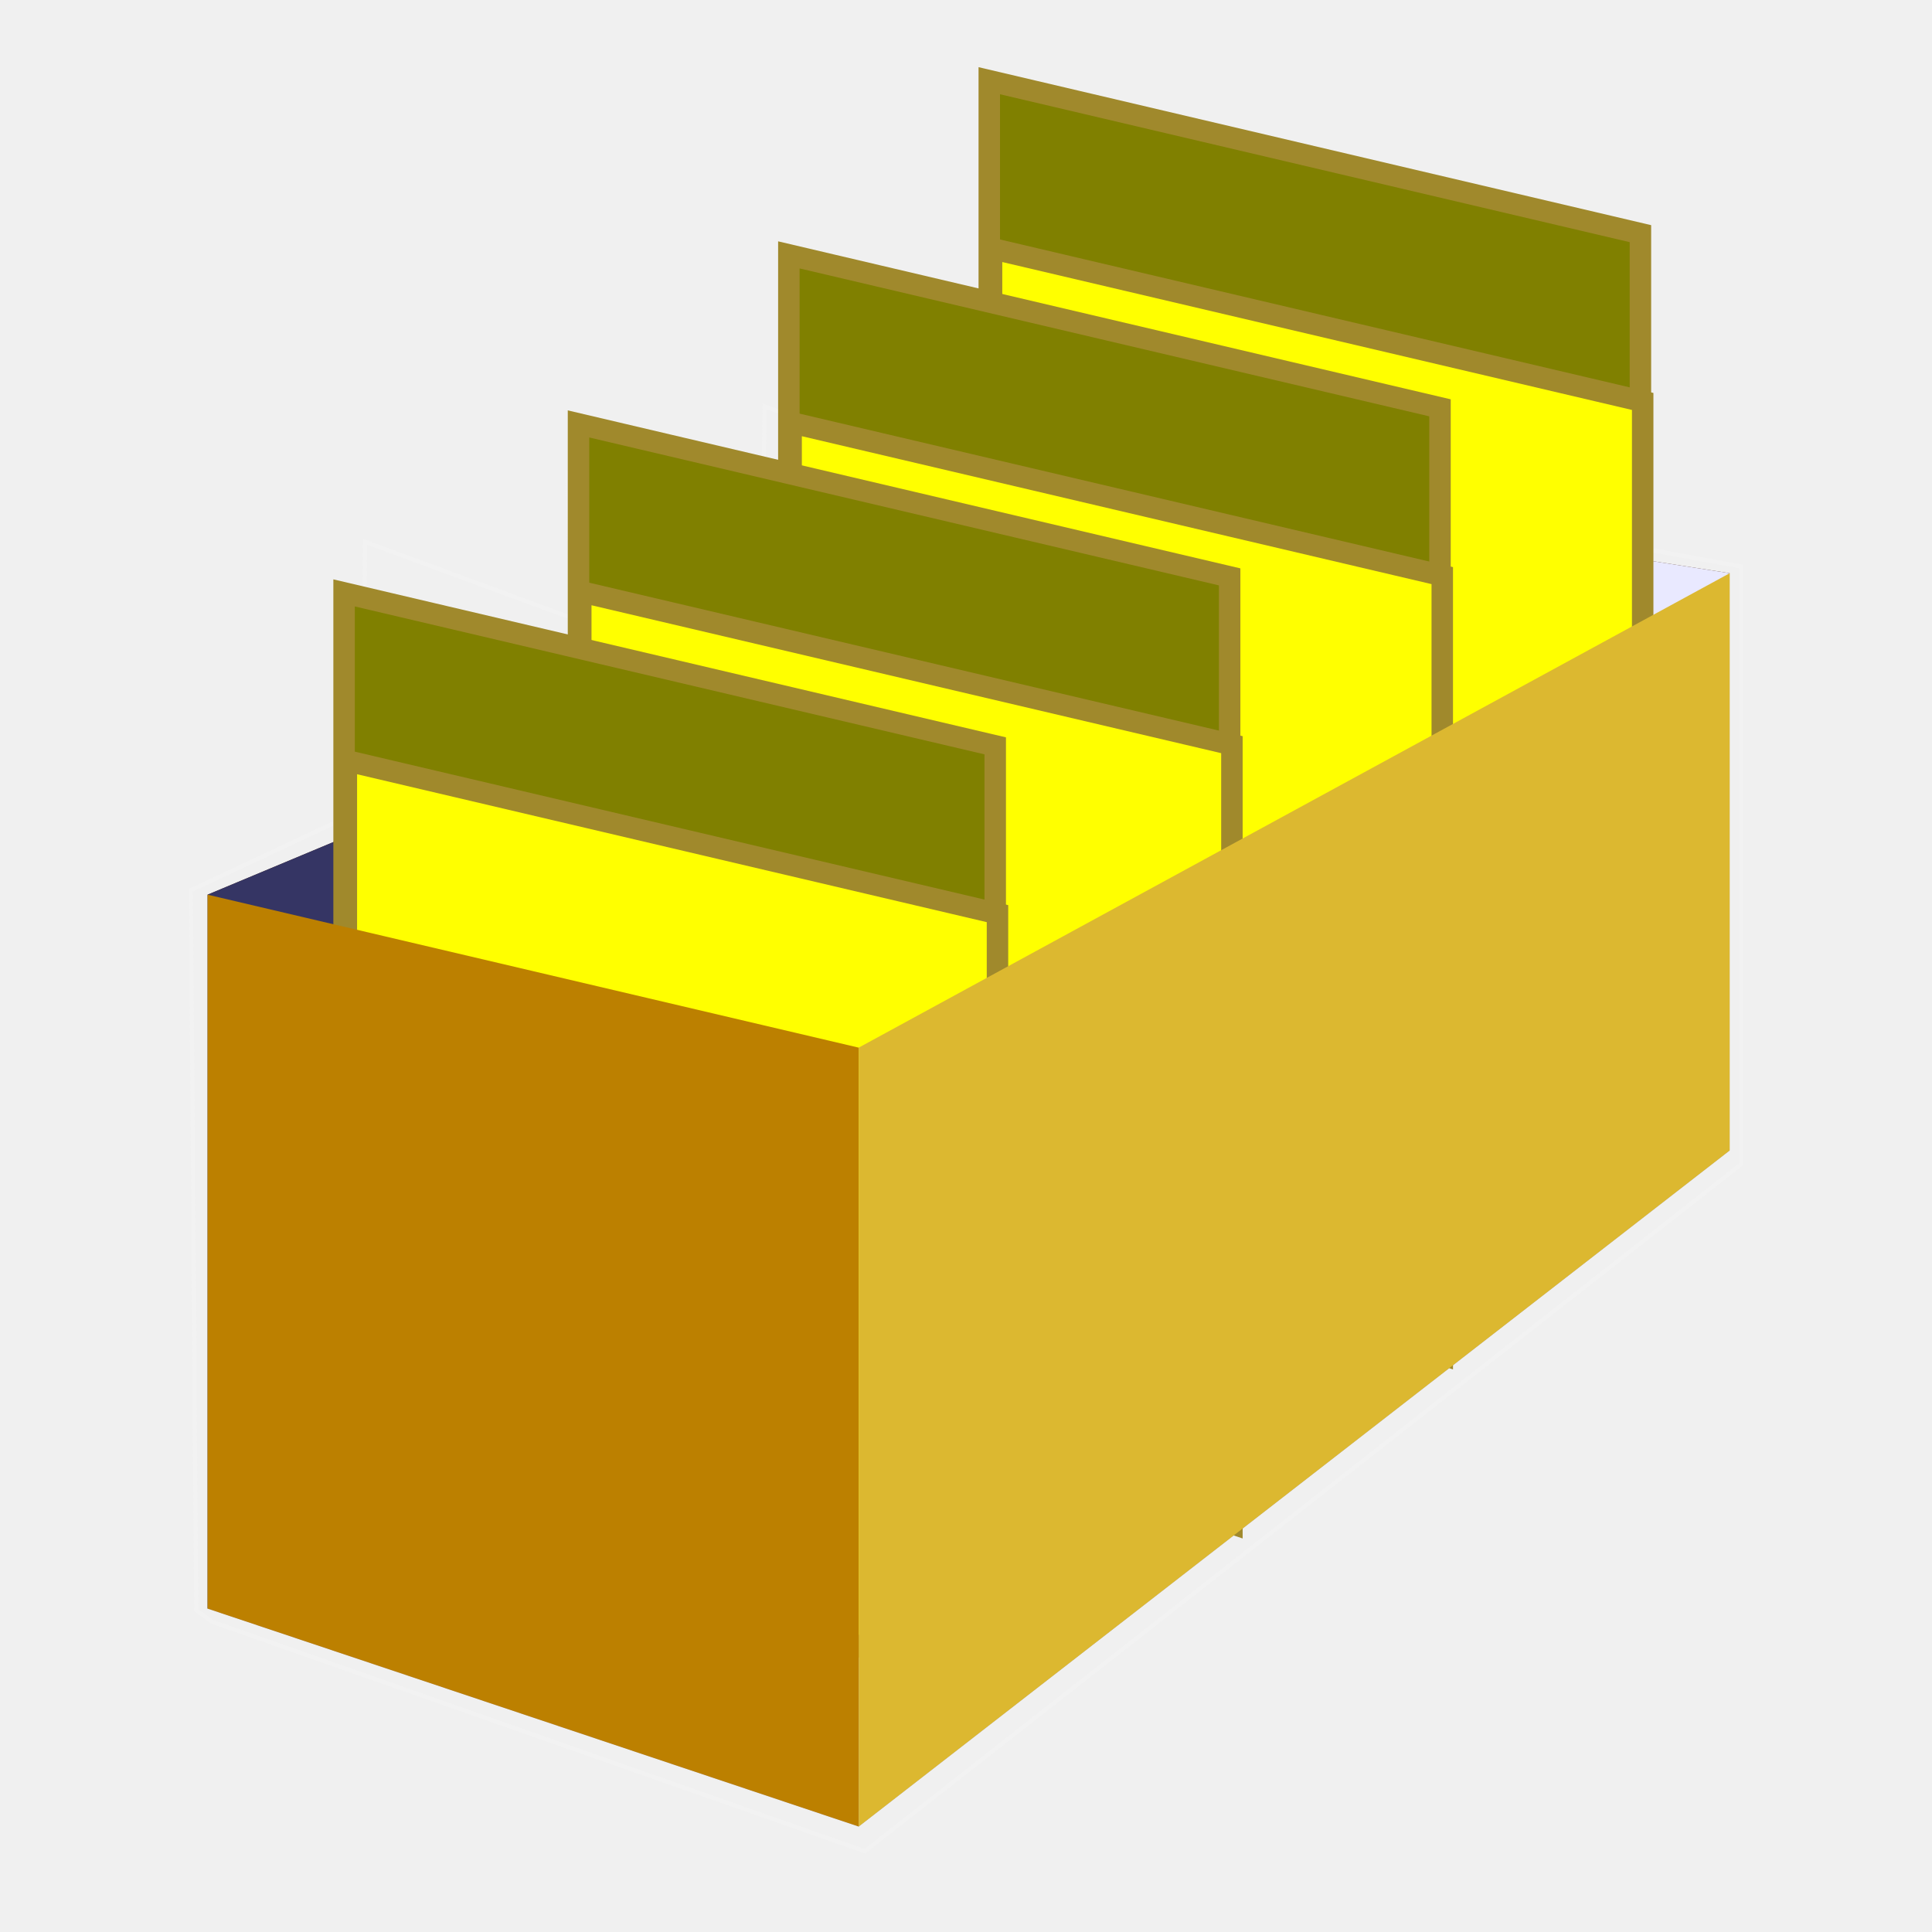
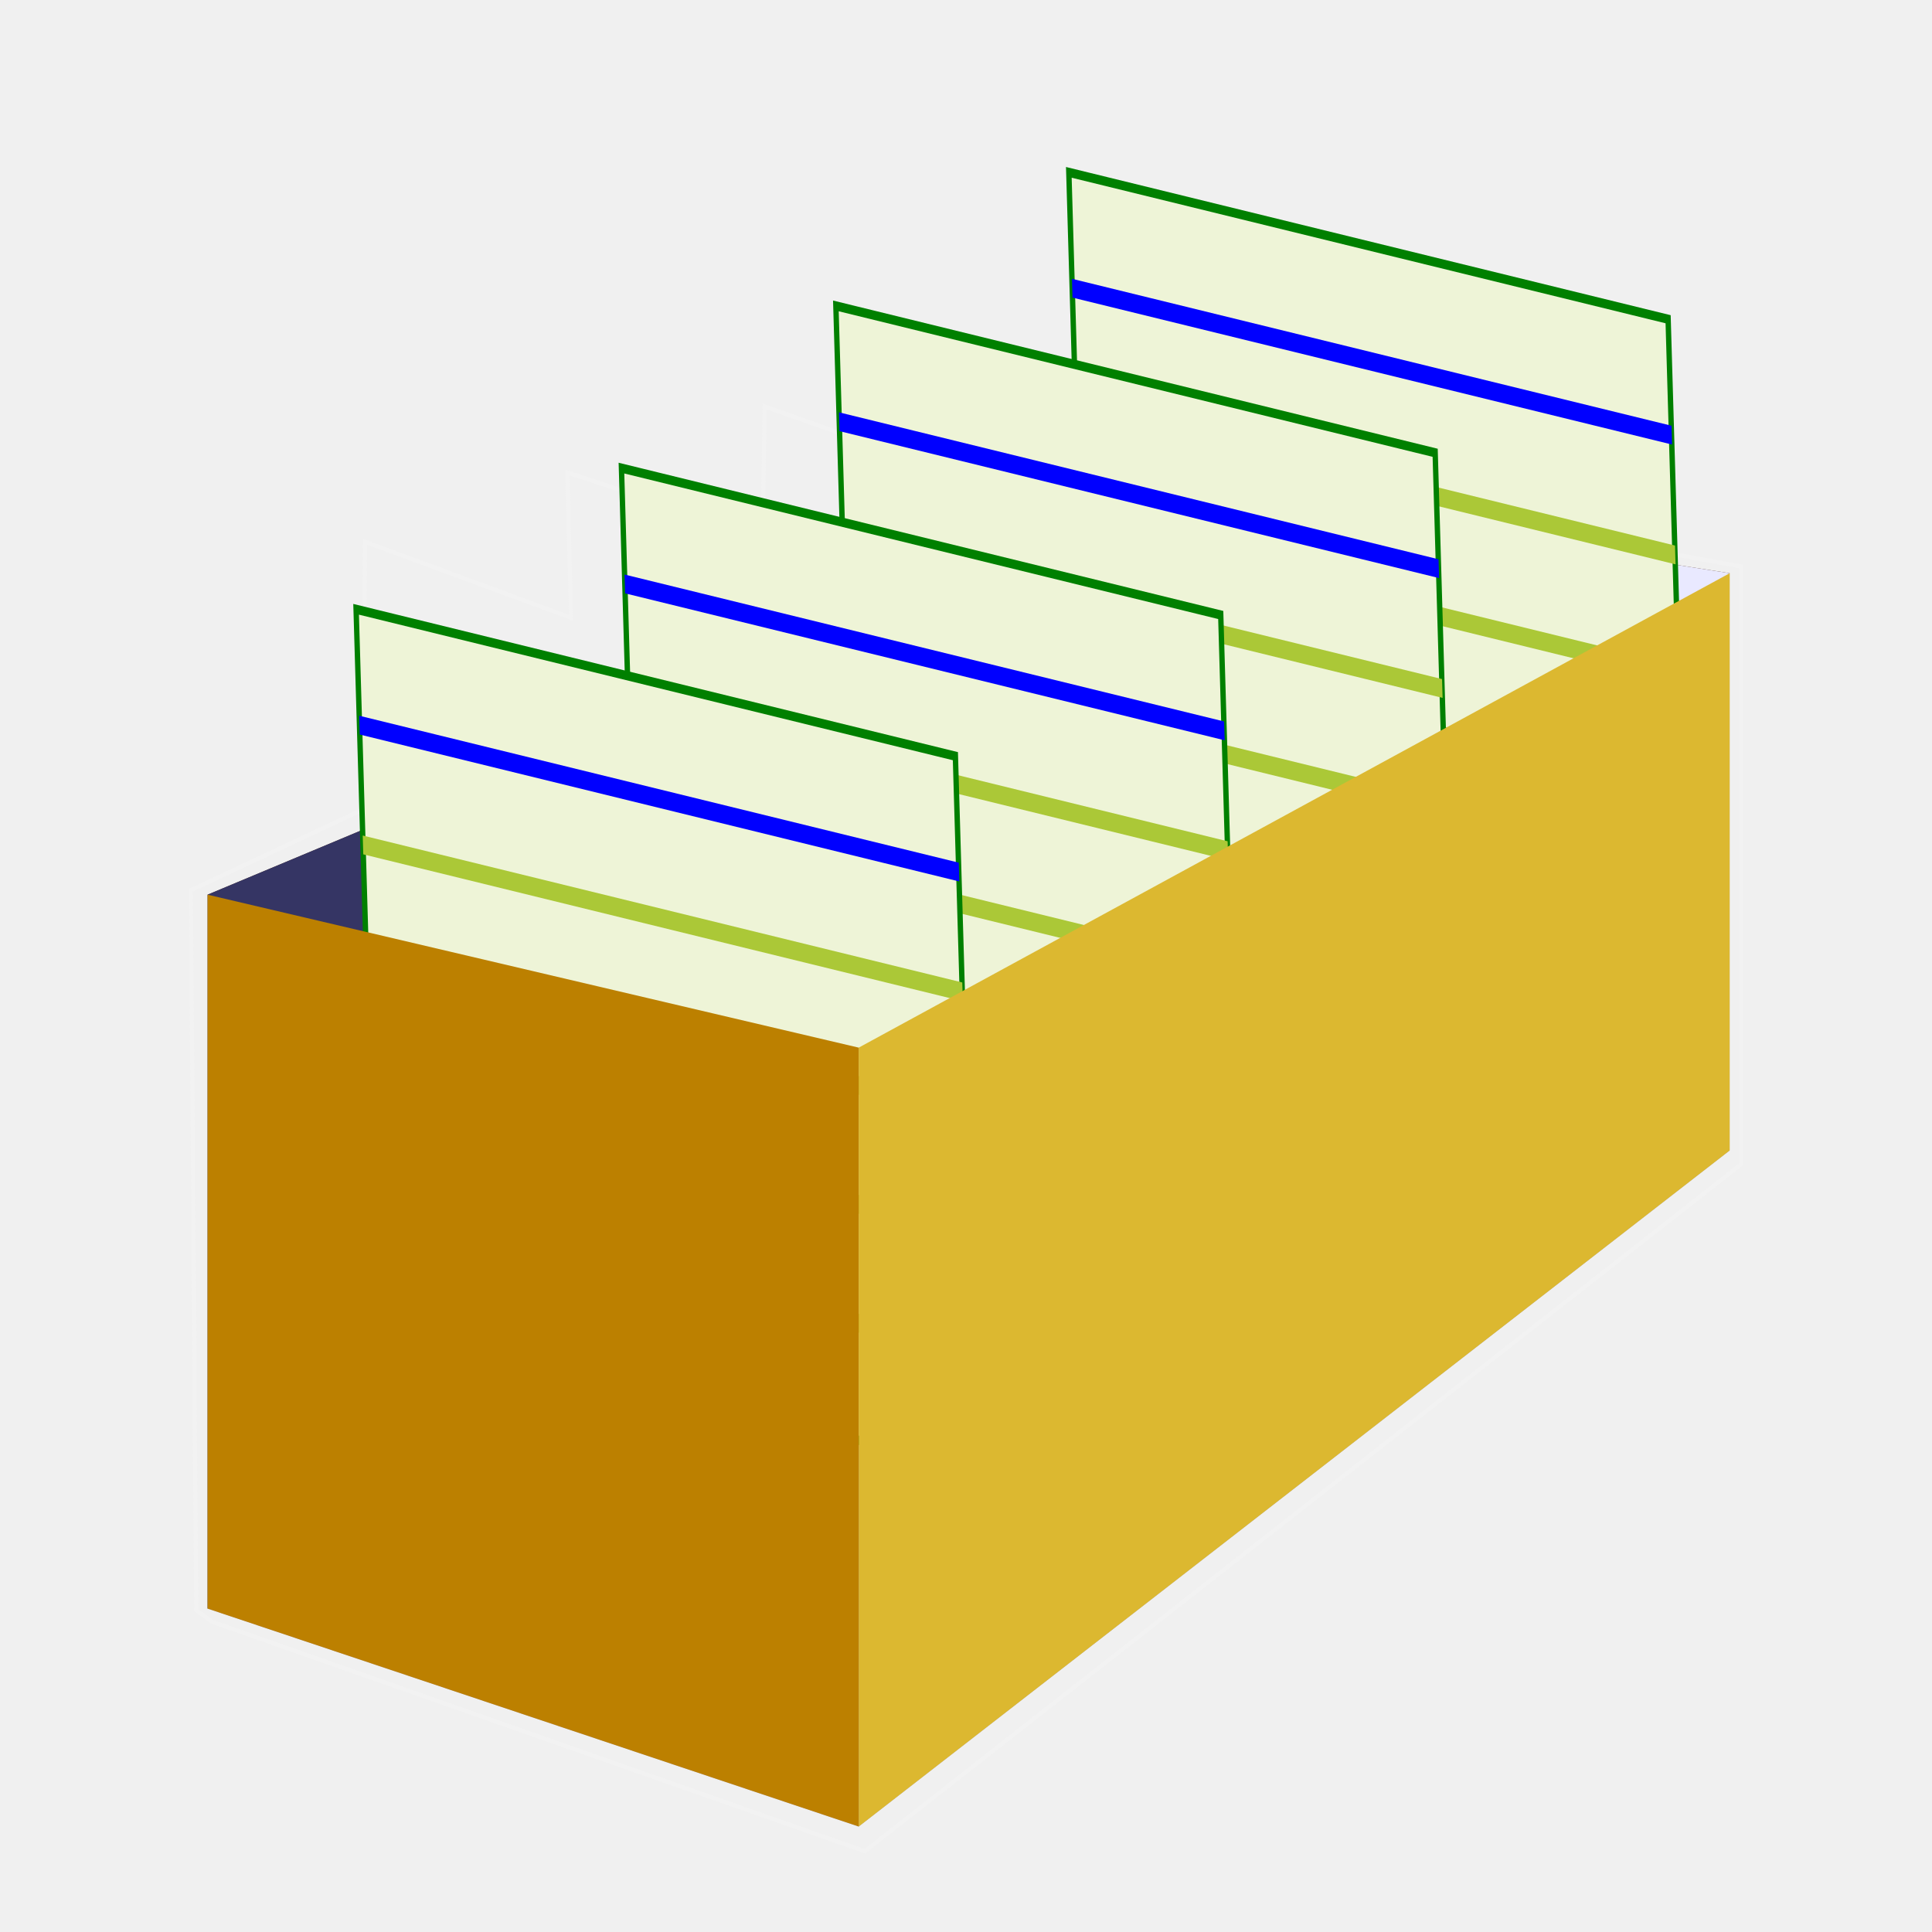
<svg xmlns="http://www.w3.org/2000/svg" width="180mm" height="180mm" viewBox="0 0 180 180" version="1.1" id="svg294">
  <defs id="defs291" />
  <g id="layer1" transform="translate(-67.52681,-35.74755)">
    <path d="m 86.865,119.103 60.665,14.25 81.15,-44.202 -51.082,-7.999 z" style="fill:#502d16;fill-opacity:1;fill-rule:evenodd;stroke:none;stroke-width:0.534" id="path3082" />
    <path d="m 86.865,185.616 60.665,20.306 81.15,-62.989 -51.082,-11.399 z" style="fill:#afafde;fill-opacity:1;fill-rule:evenodd;stroke:none;stroke-width:0.534" id="path3076" />
    <path d="m 86.865,119.103 v 66.513 L 177.599,131.533 V 81.152 Z" style="fill:#353564;fill-opacity:1;fill-rule:evenodd;stroke:none;stroke-width:0.534" id="path3078" />
    <path d="m 177.599,81.152 51.082,7.999 v 53.781 l -51.082,-11.399 z" style="fill:#e9e9ff;fill-opacity:1;fill-rule:evenodd;stroke:none;stroke-width:0.534" id="path3080" />
    <rect transform="matrix(0.7864161,-0.617697,0.6655961,0.7463121,0,0)" y="253.793" x="48.152" height="9.512" width="11.122" id="rect3243" style="fill:#ffffff;fill-opacity:0;fill-rule:nonzero;stroke:none;stroke-width:0.535" />
    <path id="path3087" d="m 87.284,186.838 60.817,21.384 81.636,-63.997 V 88.534 l -27.54,-5.077 -41.966,-12.615 -0.164,10.307 -21.311,-7.538 -0.164,12.153 -18.196,-6 0.328,13.538 -19.18,-7.077 -0.164,24.922 -16.065,7.538 0.492,67.074 z" style="fill:none;stroke:#f2f2f2;stroke-width:0.374;stroke-linecap:butt;stroke-linejoin:miter;stroke-miterlimit:4;stroke-dasharray:none;stroke-opacity:1" />
-     <g id="g2630-27" transform="translate(122.8471,78.36523)" style="stroke:#a0892c;stroke-width:2;stroke-dasharray:none;stroke-opacity:1">
-       <path d="m 36.849,-35.098 60.665,14.25 V 51.72 L 36.849,31.414 Z" style="fill:#808000;fill-opacity:1;fill-rule:evenodd;stroke:#a0892c;stroke-width:2;stroke-dasharray:none;stroke-opacity:1" id="path3086-7-5-0" />
-       <path d="M 37.06,-19.466 97.725,-5.216 V 67.352 L 37.06,47.046 Z" style="fill:#ffff00;fill-opacity:1;fill-rule:evenodd;stroke:#a0892c;stroke-width:2;stroke-dasharray:none;stroke-opacity:1" id="path3086-7-9" />
+     <g id="g387" transform="matrix(0.2645833,0,0,0.2645833,77.293,-19.87865)">
+       <g id="g542" transform="matrix(0.8009255,0.196297,0.04085818,1.396922,722.0515,220.3408)" style="stroke-width:0.949">
+         <g id="g387-3" transform="translate(-521.3237,-364.6212)" style="stroke-width:0.949">
+           <rect id="rect12728" style="fill:#eef4d7;stroke:#008000;stroke-width:2.372;stroke-dasharray:none" height="179.71" width="263.478" y="468.71" x="38.323" />
+           <path id="path12730" d="M 38.323,497.91 H 301.916" style="fill:#eef4d7;stroke:#0000ff;stroke-width:4.744;stroke-dasharray:none" />
+           <path id="path12734" d="M 38.323,528.11 H 301.916" style="fill:#eef4d7;stroke:#abc837;stroke-width:4.744;stroke-dasharray:none" />
+           <path id="path12738" d="M 38.323,558.31 H 301.916" style="fill:#eef4d7;stroke:#abc837;stroke-width:4.744;stroke-dasharray:none" />
+           <path id="path12742" d="M 38.323,588.51 H 301.916" style="fill:#eef4d7;stroke:#abc837;stroke-width:4.744;stroke-dasharray:none" />
+           <path id="path12746" d="M 38.323,618.71 H 301.916" style="fill:#eef4d7;stroke:#abc837;stroke-width:4.744;stroke-dasharray:none" />
+         </g>
+       </g>
    </g>
-     <g id="g2630-2" transform="translate(104.1739,94.59167)" style="stroke:#a0892c;stroke-width:2;stroke-dasharray:none;stroke-opacity:1">
-       <path d="m 36.849,-35.098 60.665,14.25 V 51.72 L 36.849,31.414 Z" style="fill:#808000;fill-opacity:1;fill-rule:evenodd;stroke:#a0892c;stroke-width:2;stroke-dasharray:none;stroke-opacity:1" id="path3086-7-5-9" />
-       <path d="M 37.06,-19.466 97.725,-5.216 V 67.352 L 37.06,47.046 Z" style="fill:#ffff00;fill-opacity:1;fill-rule:evenodd;stroke:#a0892c;stroke-width:2;stroke-dasharray:none;stroke-opacity:1" id="path3086-7-1" />
+     <g id="g387-6" transform="matrix(0.2645833,0,0,0.2645833,55.58929,-7.43676)">
+       <g id="g542-7" transform="matrix(0.8009255,0.196297,0.04085818,1.396922,722.0515,220.3408)" style="stroke-width:0.949">
+         <g id="g387-3-5" transform="translate(-521.3237,-364.6212)" style="stroke-width:0.949">
+           <rect id="rect12728-3" style="fill:#eef4d7;stroke:#008000;stroke-width:2.372;stroke-dasharray:none" height="179.71" width="263.478" y="468.71" x="38.323" />
+           <path id="path12730-5" d="M 38.323,497.91 H 301.916" style="fill:#eef4d7;stroke:#0000ff;stroke-width:4.744;stroke-dasharray:none" />
+           <path id="path12734-6" d="M 38.323,528.11 H 301.916" style="fill:#eef4d7;stroke:#abc837;stroke-width:4.744;stroke-dasharray:none" />
+           <path id="path12738-2" d="M 38.323,558.31 H 301.916" style="fill:#eef4d7;stroke:#abc837;stroke-width:4.744;stroke-dasharray:none" />
+           <path id="path12742-9" d="M 38.323,588.51 H 301.916" style="fill:#eef4d7;stroke:#abc837;stroke-width:4.744;stroke-dasharray:none" />
+           <path id="path12746-1" d="M 38.323,618.71 H 301.916" style="fill:#eef4d7;stroke:#abc837;stroke-width:4.744;stroke-dasharray:none" />
+         </g>
+       </g>
    </g>
-     <g id="g2630-3" transform="translate(84.57592,110.3419)" style="stroke:#a0892c;stroke-width:2;stroke-dasharray:none;stroke-opacity:1">
-       <path d="m 36.849,-35.098 60.665,14.25 V 51.72 L 36.849,31.414 Z" style="fill:#808000;fill-opacity:1;fill-rule:evenodd;stroke:#a0892c;stroke-width:2;stroke-dasharray:none;stroke-opacity:1" id="path3086-7-5-5" />
-       <path d="M 37.06,-19.466 97.725,-5.216 V 67.352 L 37.06,47.046 Z" style="fill:#ffff00;fill-opacity:1;fill-rule:evenodd;stroke:#a0892c;stroke-width:2;stroke-dasharray:none;stroke-opacity:1" id="path3086-7-6" />
+     <g id="g387-6-2" transform="matrix(0.2645833,0,0,0.2645833,35.61165,7.67564)">
+       <g id="g542-7-7" transform="matrix(0.8009255,0.196297,0.04085818,1.396922,722.0515,220.3408)" style="stroke-width:0.949">
+         <g id="g387-3-5-0" transform="translate(-521.3237,-364.6212)" style="stroke-width:0.949">
+           <rect id="rect12728-3-9" style="fill:#eef4d7;stroke:#008000;stroke-width:2.372;stroke-dasharray:none" height="179.71" width="263.478" y="468.71" x="38.323" />
+           <path id="path12730-5-3" d="M 38.323,497.91 H 301.916" style="fill:#eef4d7;stroke:#0000ff;stroke-width:4.744;stroke-dasharray:none" />
+           <path id="path12734-6-6" d="M 38.323,528.11 H 301.916" style="fill:#eef4d7;stroke:#abc837;stroke-width:4.744;stroke-dasharray:none" />
+           <path id="path12738-2-0" d="M 38.323,558.31 H 301.916" style="fill:#eef4d7;stroke:#abc837;stroke-width:4.744;stroke-dasharray:none" />
+           <path id="path12742-9-6" d="M 38.323,588.51 H 301.916" style="fill:#eef4d7;stroke:#abc837;stroke-width:4.744;stroke-dasharray:none" />
+           <path id="path12746-1-2" d="M 38.323,618.71 H 301.916" style="fill:#eef4d7;stroke:#abc837;stroke-width:4.744;stroke-dasharray:none" />
+         </g>
+       </g>
    </g>
-     <g id="g2630" transform="translate(62.73548,126.0853)" style="stroke:#a0892c;stroke-width:2;stroke-dasharray:none;stroke-opacity:1">
-       <path d="m 36.849,-35.098 60.665,14.25 V 51.72 L 36.849,31.414 Z" style="fill:#808000;fill-opacity:1;fill-rule:evenodd;stroke:#a0892c;stroke-width:2;stroke-dasharray:none;stroke-opacity:1" id="path3086-7-5" />
-       <path d="M 37.06,-19.466 97.725,-5.216 V 67.352 L 37.06,47.046 Z" style="fill:#ffff00;fill-opacity:1;fill-rule:evenodd;stroke:#a0892c;stroke-width:2;stroke-dasharray:none;stroke-opacity:1" id="path3086-7" />
+     <g id="g387-6-2-6" transform="matrix(0.2645833,0,0,0.2645833,10.88974,20.82955)">
+       <g id="g542-7-7-1" transform="matrix(0.8009255,0.196297,0.04085818,1.396922,722.0515,220.3408)" style="stroke-width:0.949">
+         <g id="g387-3-5-0-8" transform="translate(-521.3237,-364.6212)" style="stroke-width:0.949">
+           <rect id="rect12728-3-9-7" style="fill:#eef4d7;stroke:#008000;stroke-width:2.372;stroke-dasharray:none" height="179.71" width="263.478" y="468.71" x="38.323" />
+           <path id="path12730-5-3-9" d="M 38.323,497.91 H 301.916" style="fill:#eef4d7;stroke:#0000ff;stroke-width:4.744;stroke-dasharray:none" />
+           <path id="path12734-6-6-2" d="M 38.323,528.11 H 301.916" style="fill:#eef4d7;stroke:#abc837;stroke-width:4.744;stroke-dasharray:none" />
+           <path id="path12738-2-0-0" d="M 38.323,558.31 H 301.916" style="fill:#eef4d7;stroke:#abc837;stroke-width:4.744;stroke-dasharray:none" />
+           <path id="path12742-9-6-2" d="M 38.323,588.51 H 301.916" style="fill:#eef4d7;stroke:#abc837;stroke-width:4.744;stroke-dasharray:none" />
+           <path id="path12746-1-2-3" d="M 38.323,618.71 H 301.916" style="fill:#eef4d7;stroke:#abc837;stroke-width:4.744;stroke-dasharray:none" />
+         </g>
+       </g>
    </g>
+     <path d="m 147.531,133.353 v 72.568 l 81.15,-62.989 V 89.151 Z" style="fill:#dcb830;fill-opacity:1;fill-rule:evenodd;stroke:none;stroke-width:0.534" id="path3084" />
    <path d="m 86.865,119.103 60.665,14.25 v 72.568 L 86.865,185.616 Z" style="fill:#bc8000;fill-opacity:1;fill-rule:evenodd;stroke:none;stroke-width:0.534" id="path3086" />
-     <path d="m 147.531,133.353 v 72.568 l 81.15,-62.989 V 89.151 Z" style="fill:#dcb830;fill-opacity:1;fill-rule:evenodd;stroke:none;stroke-width:0.534" id="path3084" />
  </g>
</svg>
